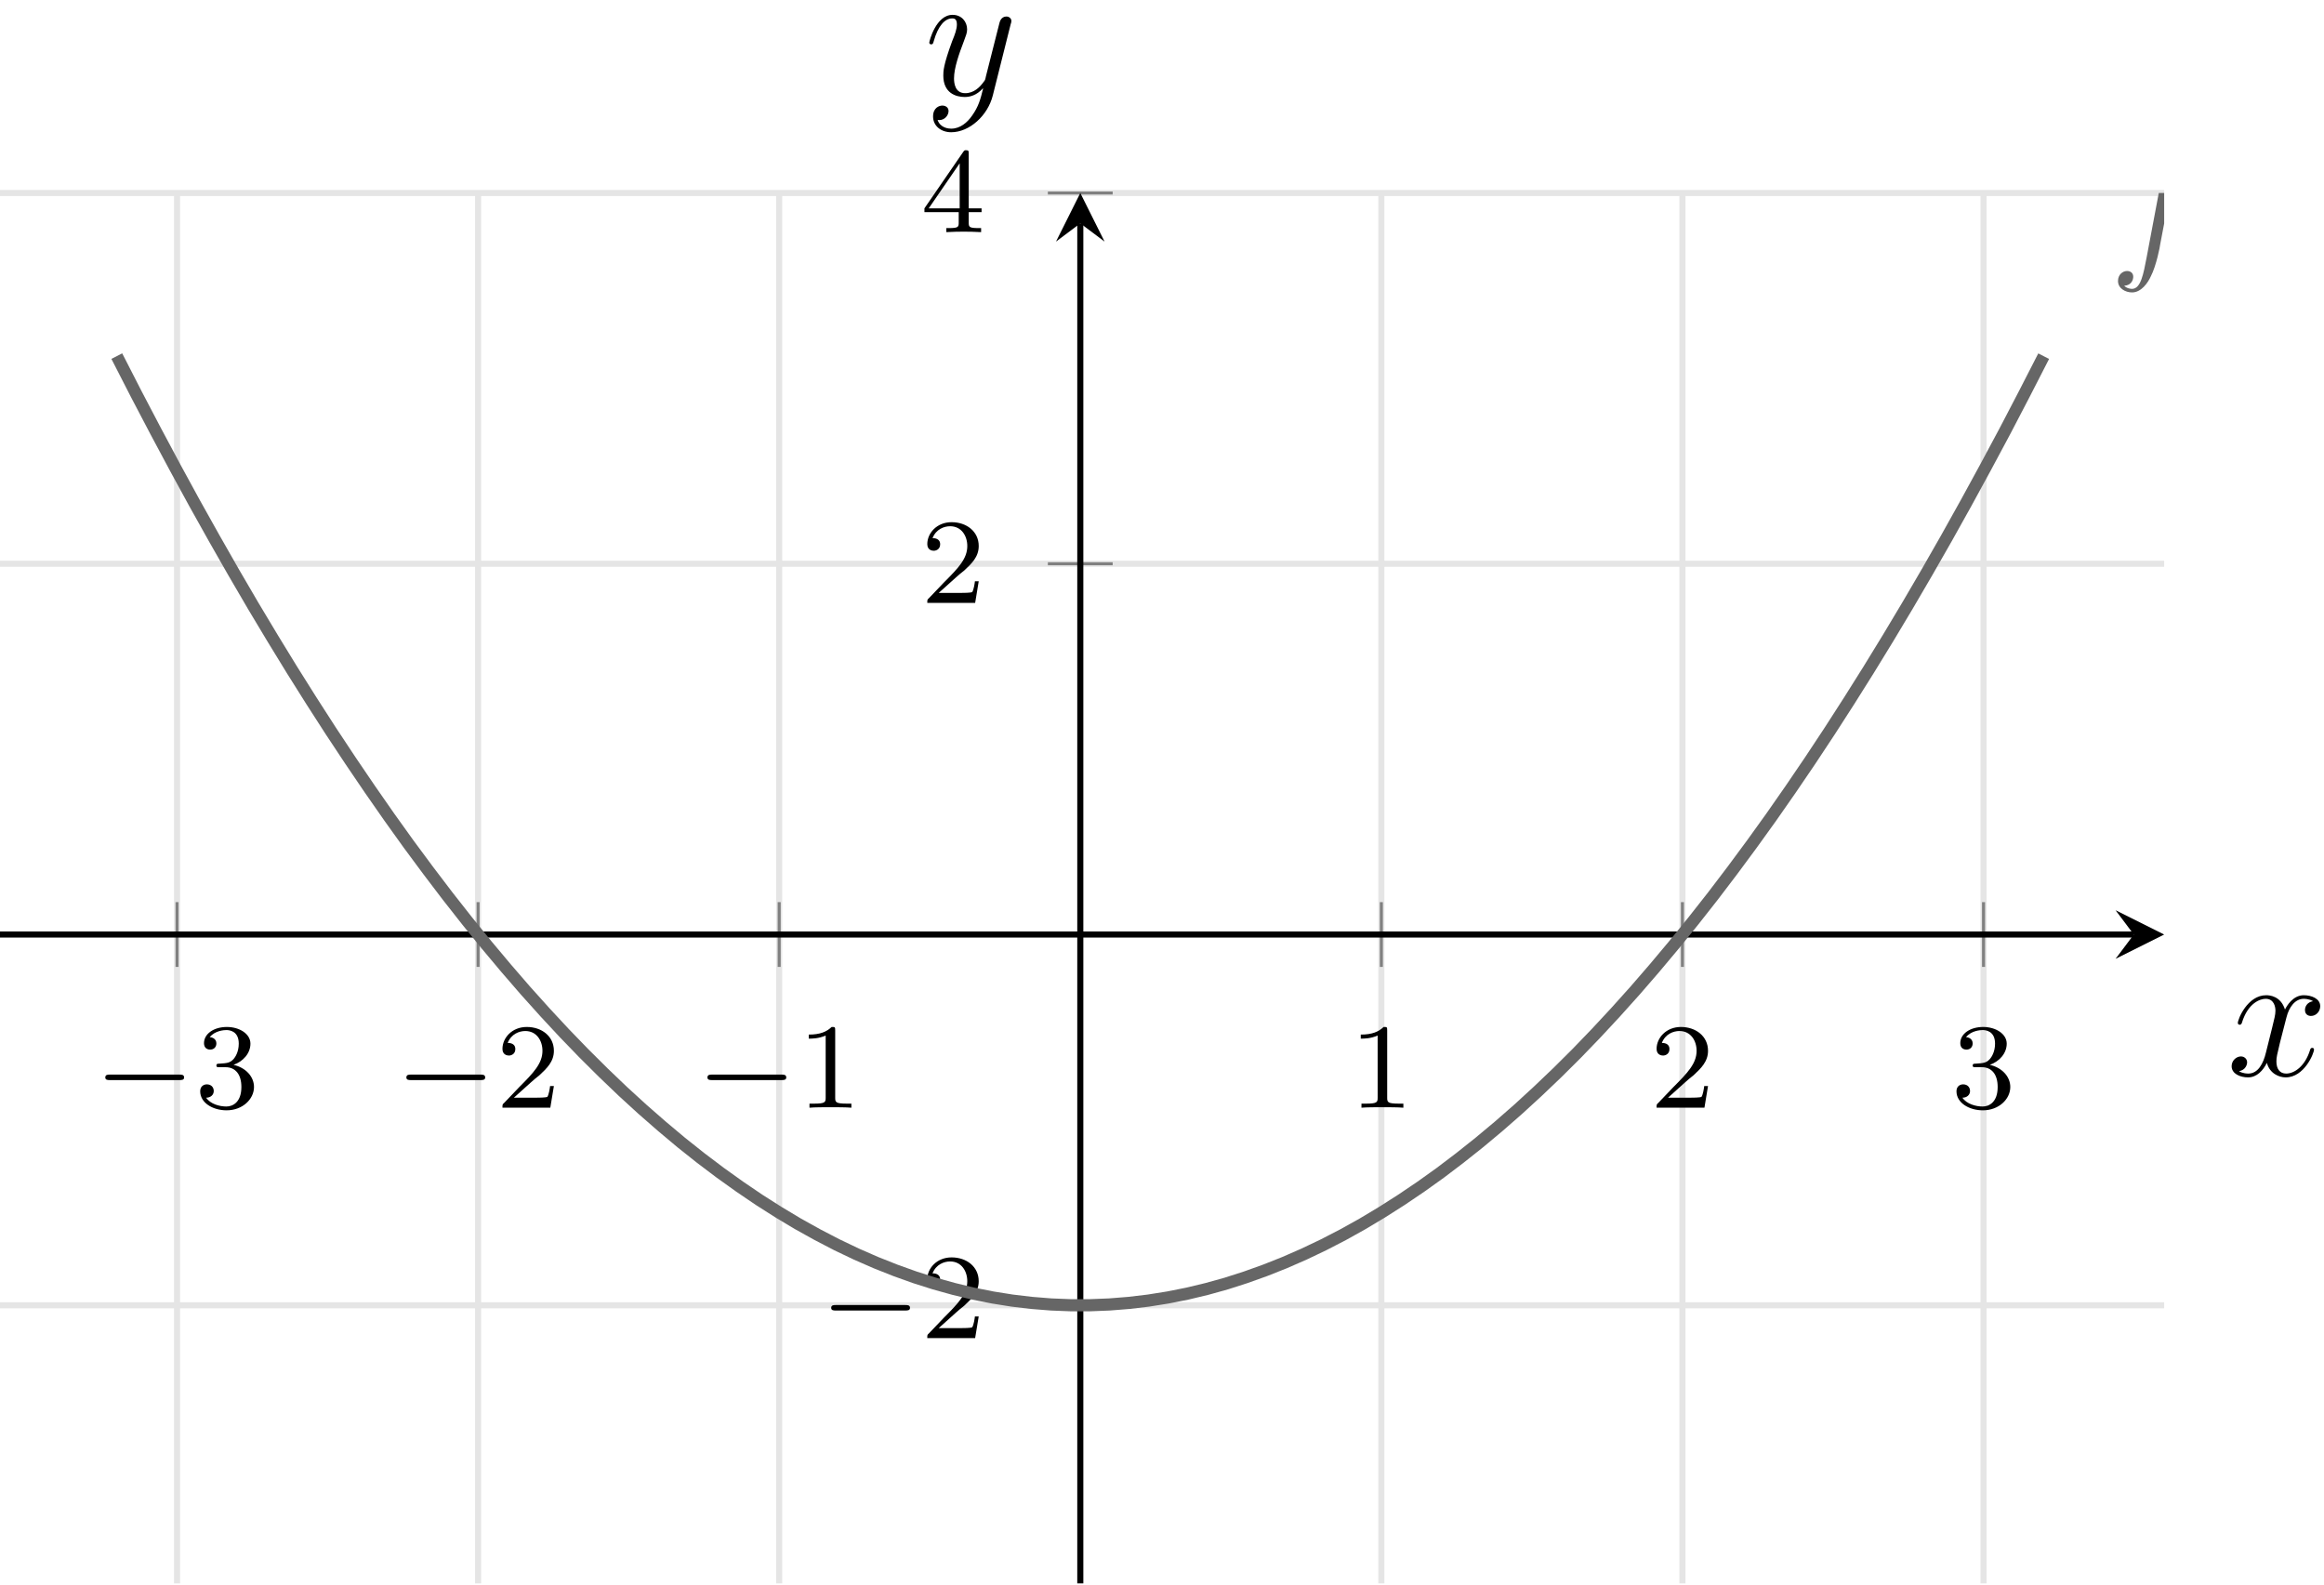
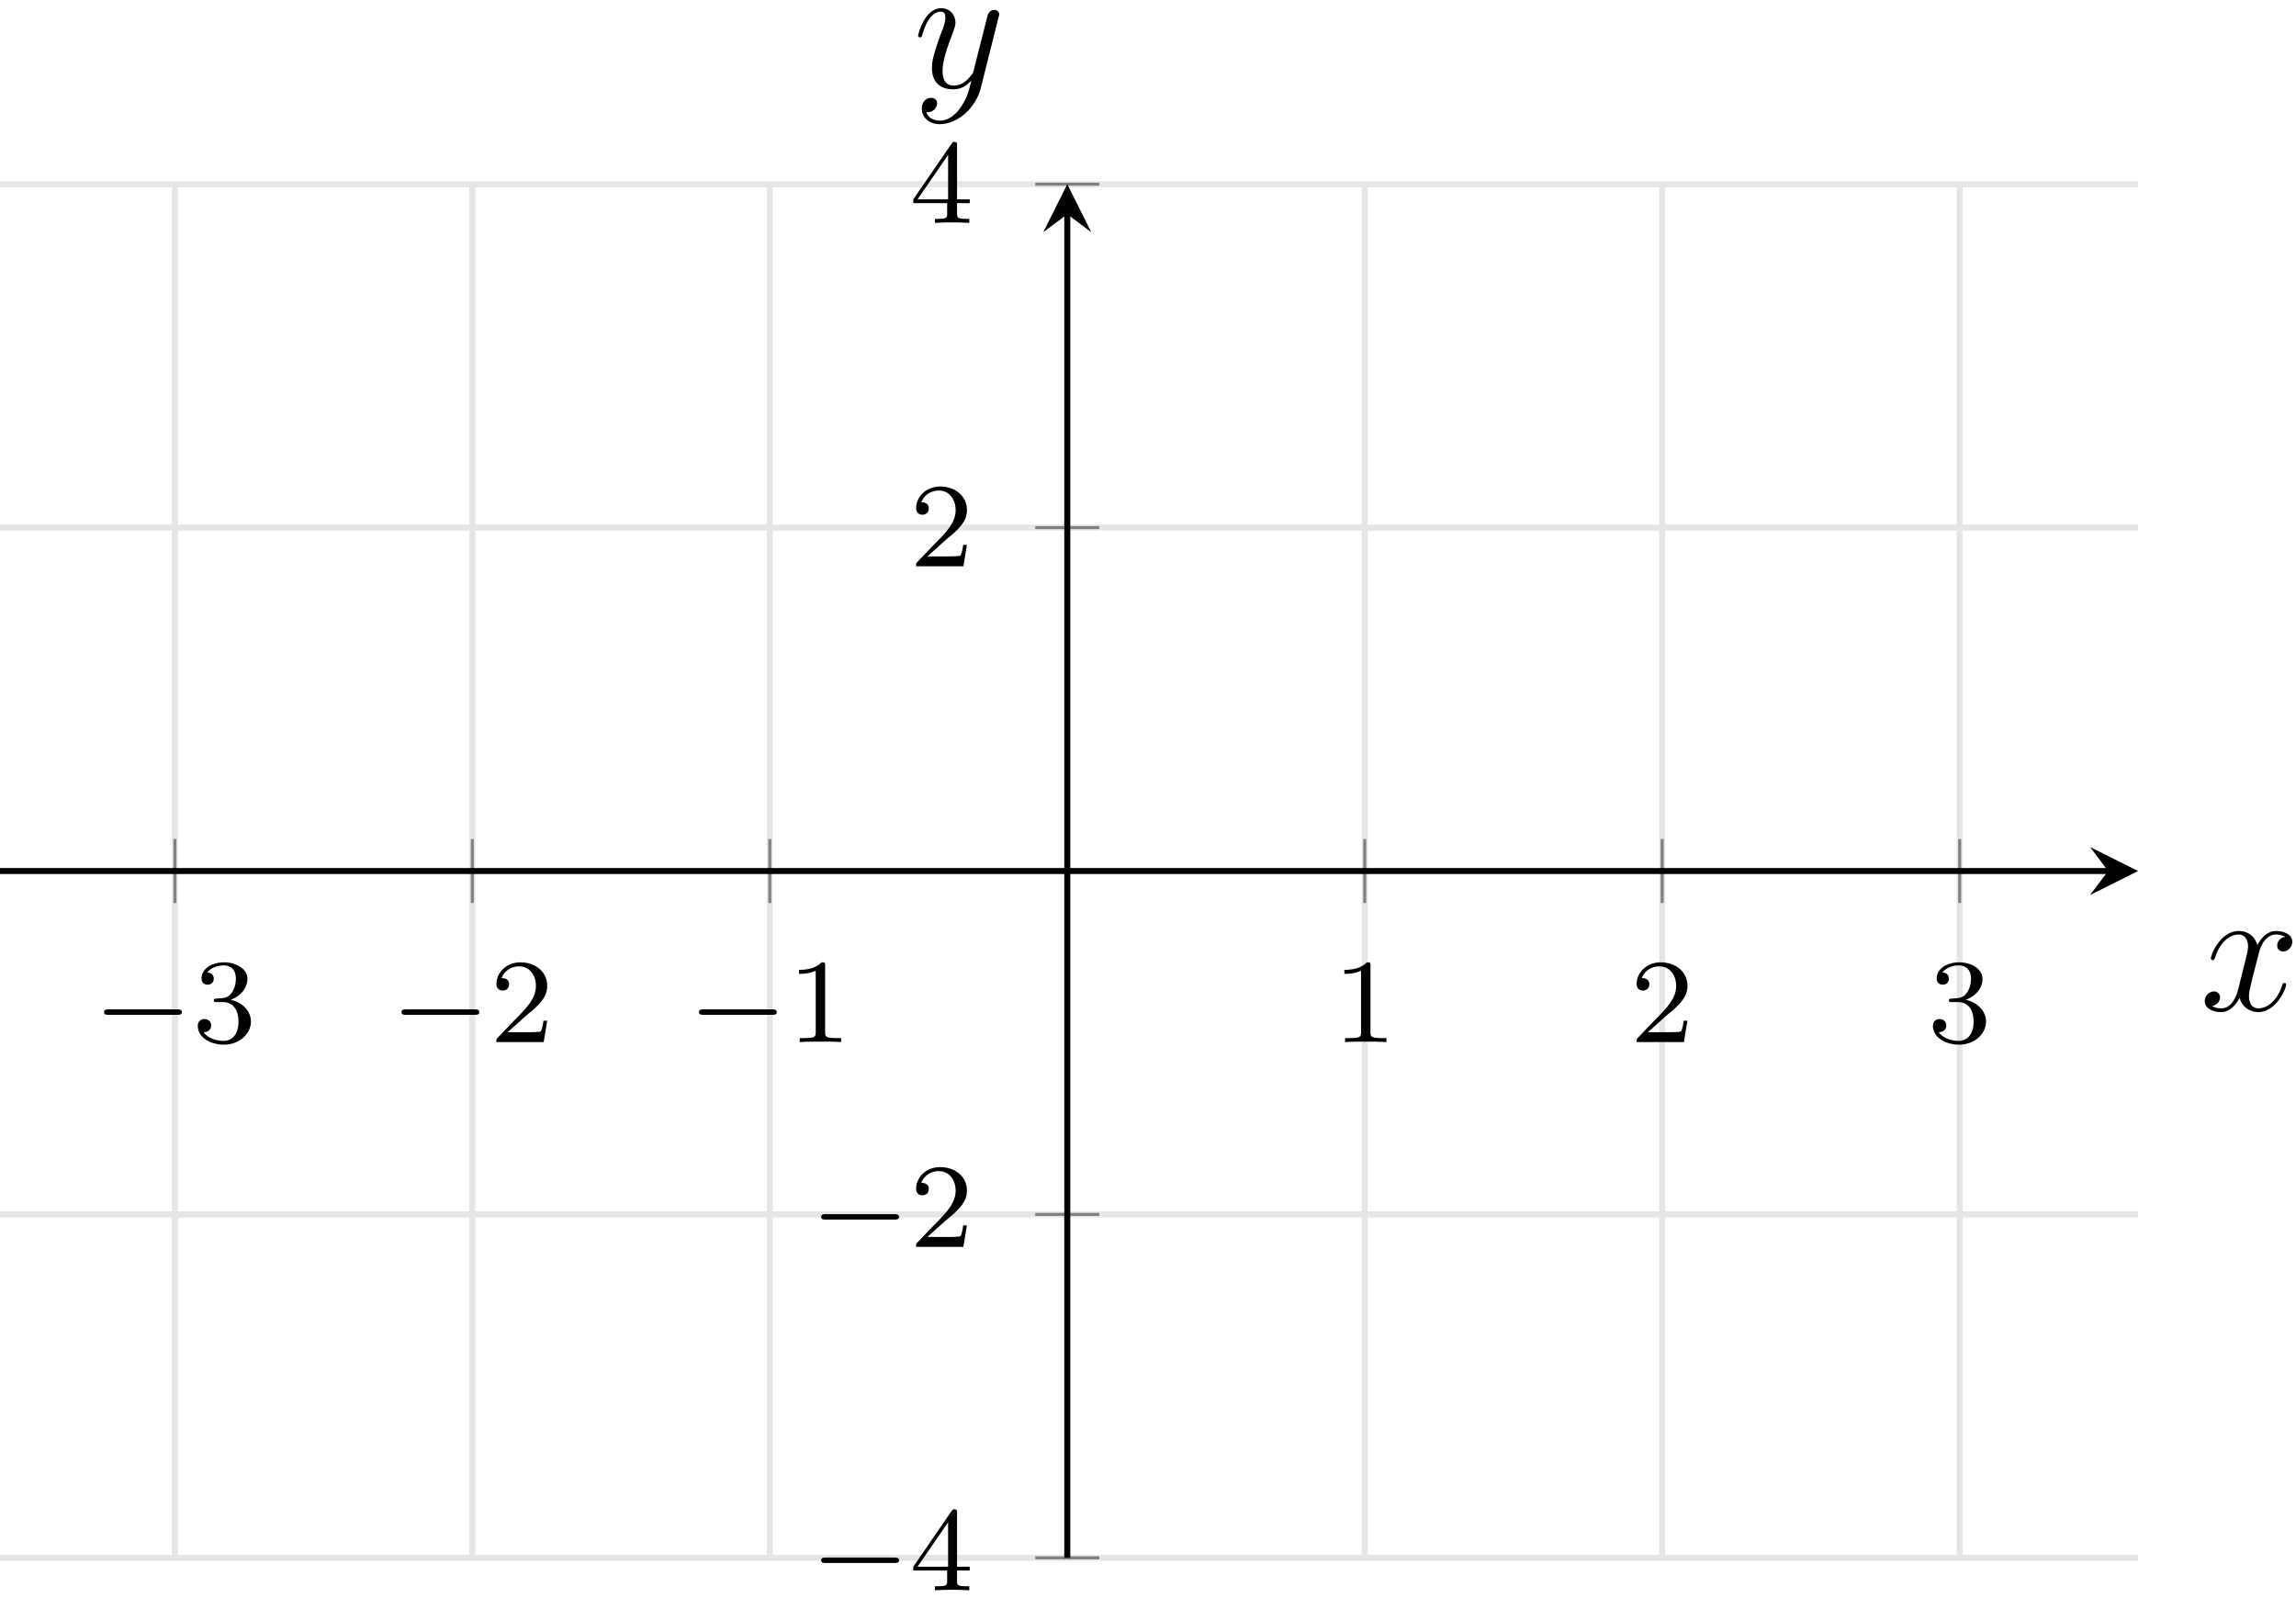
- <svg xmlns="http://www.w3.org/2000/svg" xmlns:xlink="http://www.w3.org/1999/xlink" width="152.496pt" height="103.942pt" viewBox="0 0 152.496 103.942">
+ <svg xmlns="http://www.w3.org/2000/svg" xmlns:xlink="http://www.w3.org/1999/xlink" width="152.496pt" height="106.084pt" viewBox="0 0 152.496 106.084">
  <defs>
    <g>
      <g id="glyph-0-0">
        <path d="M 5.562 -1.812 C 5.703 -1.812 5.875 -1.812 5.875 -1.984 C 5.875 -2.172 5.703 -2.172 5.562 -2.172 L 1 -2.172 C 0.875 -2.172 0.703 -2.172 0.703 -1.984 C 0.703 -1.812 0.875 -1.812 1 -1.812 Z M 5.562 -1.812 " />
      </g>
      <g id="glyph-1-0">
        <path d="M 2.016 -2.656 C 2.641 -2.656 3.047 -2.203 3.047 -1.359 C 3.047 -0.359 2.484 -0.078 2.062 -0.078 C 1.625 -0.078 1.016 -0.234 0.734 -0.656 C 1.031 -0.656 1.234 -0.844 1.234 -1.094 C 1.234 -1.359 1.047 -1.531 0.781 -1.531 C 0.578 -1.531 0.344 -1.406 0.344 -1.078 C 0.344 -0.328 1.156 0.172 2.078 0.172 C 3.125 0.172 3.875 -0.562 3.875 -1.359 C 3.875 -2.031 3.344 -2.625 2.531 -2.812 C 3.156 -3.031 3.641 -3.562 3.641 -4.203 C 3.641 -4.844 2.922 -5.297 2.094 -5.297 C 1.234 -5.297 0.594 -4.844 0.594 -4.234 C 0.594 -3.938 0.781 -3.812 1 -3.812 C 1.25 -3.812 1.406 -3.984 1.406 -4.219 C 1.406 -4.516 1.141 -4.625 0.969 -4.625 C 1.312 -5.062 1.922 -5.094 2.062 -5.094 C 2.266 -5.094 2.875 -5.031 2.875 -4.203 C 2.875 -3.656 2.641 -3.312 2.531 -3.188 C 2.297 -2.938 2.109 -2.922 1.625 -2.891 C 1.469 -2.891 1.406 -2.875 1.406 -2.766 C 1.406 -2.656 1.484 -2.656 1.625 -2.656 Z M 2.016 -2.656 " />
      </g>
      <g id="glyph-1-1">
        <path d="M 2.25 -1.625 C 2.375 -1.75 2.703 -2.016 2.844 -2.125 C 3.328 -2.578 3.797 -3.016 3.797 -3.734 C 3.797 -4.688 3 -5.297 2.016 -5.297 C 1.047 -5.297 0.422 -4.578 0.422 -3.859 C 0.422 -3.469 0.734 -3.422 0.844 -3.422 C 1.016 -3.422 1.266 -3.531 1.266 -3.844 C 1.266 -4.25 0.859 -4.25 0.766 -4.25 C 1 -4.844 1.531 -5.031 1.922 -5.031 C 2.656 -5.031 3.047 -4.406 3.047 -3.734 C 3.047 -2.906 2.469 -2.297 1.516 -1.344 L 0.516 -0.297 C 0.422 -0.219 0.422 -0.203 0.422 0 L 3.562 0 L 3.797 -1.422 L 3.547 -1.422 C 3.531 -1.266 3.469 -0.875 3.375 -0.719 C 3.328 -0.656 2.719 -0.656 2.594 -0.656 L 1.172 -0.656 Z M 2.25 -1.625 " />
      </g>
      <g id="glyph-1-2">
        <path d="M 2.5 -5.078 C 2.5 -5.297 2.484 -5.297 2.266 -5.297 C 1.938 -4.984 1.516 -4.797 0.766 -4.797 L 0.766 -4.531 C 0.984 -4.531 1.406 -4.531 1.875 -4.734 L 1.875 -0.656 C 1.875 -0.359 1.844 -0.266 1.094 -0.266 L 0.812 -0.266 L 0.812 0 C 1.141 -0.031 1.828 -0.031 2.188 -0.031 C 2.547 -0.031 3.234 -0.031 3.562 0 L 3.562 -0.266 L 3.281 -0.266 C 2.531 -0.266 2.5 -0.359 2.5 -0.656 Z M 2.5 -5.078 " />
      </g>
      <g id="glyph-1-3">
        <path d="M 3.141 -5.156 C 3.141 -5.312 3.141 -5.375 2.969 -5.375 C 2.875 -5.375 2.859 -5.375 2.781 -5.266 L 0.234 -1.562 L 0.234 -1.312 L 2.484 -1.312 L 2.484 -0.641 C 2.484 -0.344 2.469 -0.266 1.844 -0.266 L 1.672 -0.266 L 1.672 0 C 2.344 -0.031 2.359 -0.031 2.812 -0.031 C 3.266 -0.031 3.281 -0.031 3.953 0 L 3.953 -0.266 L 3.781 -0.266 C 3.156 -0.266 3.141 -0.344 3.141 -0.641 L 3.141 -1.312 L 3.984 -1.312 L 3.984 -1.562 L 3.141 -1.562 Z M 2.547 -4.516 L 2.547 -1.562 L 0.516 -1.562 Z M 2.547 -4.516 " />
      </g>
      <g id="glyph-2-0">
-         <path d="M 4 -4.359 L 4.938 -4.359 C 5.156 -4.359 5.266 -4.359 5.266 -4.578 C 5.266 -4.703 5.156 -4.703 4.969 -4.703 L 4.062 -4.703 L 4.297 -5.938 C 4.344 -6.172 4.5 -6.953 4.562 -7.078 C 4.656 -7.281 4.844 -7.453 5.078 -7.453 C 5.109 -7.453 5.406 -7.453 5.609 -7.25 C 5.125 -7.203 5.016 -6.828 5.016 -6.656 C 5.016 -6.406 5.219 -6.281 5.422 -6.281 C 5.703 -6.281 6.016 -6.516 6.016 -6.938 C 6.016 -7.438 5.516 -7.688 5.078 -7.688 C 4.703 -7.688 4.016 -7.5 3.688 -6.406 C 3.625 -6.188 3.594 -6.078 3.328 -4.703 L 2.578 -4.703 C 2.359 -4.703 2.25 -4.703 2.25 -4.5 C 2.25 -4.359 2.344 -4.359 2.547 -4.359 L 3.266 -4.359 L 2.453 -0.047 C 2.25 1 2.078 2 1.5 2 C 1.469 2 1.188 2 0.984 1.797 C 1.484 1.766 1.578 1.375 1.578 1.203 C 1.578 0.953 1.391 0.828 1.172 0.828 C 0.891 0.828 0.578 1.062 0.578 1.484 C 0.578 1.969 1.062 2.234 1.5 2.234 C 2.109 2.234 2.547 1.594 2.734 1.172 C 3.094 0.484 3.344 -0.828 3.344 -0.906 Z M 4 -4.359 " />
-       </g>
-       <g id="glyph-3-0">
        <path d="M 5.672 -4.875 C 5.281 -4.812 5.141 -4.516 5.141 -4.297 C 5.141 -4 5.359 -3.906 5.531 -3.906 C 5.891 -3.906 6.141 -4.219 6.141 -4.547 C 6.141 -5.047 5.562 -5.266 5.062 -5.266 C 4.344 -5.266 3.938 -4.547 3.828 -4.328 C 3.547 -5.219 2.812 -5.266 2.594 -5.266 C 1.375 -5.266 0.734 -3.703 0.734 -3.438 C 0.734 -3.391 0.781 -3.328 0.859 -3.328 C 0.953 -3.328 0.984 -3.406 1 -3.453 C 1.406 -4.781 2.219 -5.031 2.562 -5.031 C 3.094 -5.031 3.203 -4.531 3.203 -4.25 C 3.203 -3.984 3.125 -3.703 2.984 -3.125 L 2.578 -1.5 C 2.406 -0.781 2.062 -0.125 1.422 -0.125 C 1.359 -0.125 1.062 -0.125 0.812 -0.281 C 1.25 -0.359 1.344 -0.719 1.344 -0.859 C 1.344 -1.094 1.156 -1.25 0.938 -1.25 C 0.641 -1.25 0.328 -0.984 0.328 -0.609 C 0.328 -0.109 0.891 0.125 1.406 0.125 C 1.984 0.125 2.391 -0.328 2.641 -0.828 C 2.828 -0.125 3.438 0.125 3.875 0.125 C 5.094 0.125 5.734 -1.453 5.734 -1.703 C 5.734 -1.766 5.688 -1.812 5.625 -1.812 C 5.516 -1.812 5.5 -1.75 5.469 -1.656 C 5.141 -0.609 4.453 -0.125 3.906 -0.125 C 3.484 -0.125 3.266 -0.438 3.266 -0.922 C 3.266 -1.188 3.312 -1.375 3.5 -2.156 L 3.922 -3.797 C 4.094 -4.5 4.5 -5.031 5.062 -5.031 C 5.078 -5.031 5.422 -5.031 5.672 -4.875 Z M 5.672 -4.875 " />
      </g>
-       <g id="glyph-3-1">
+       <g id="glyph-2-1">
        <path d="M 3.141 1.344 C 2.828 1.797 2.359 2.203 1.766 2.203 C 1.625 2.203 1.047 2.172 0.875 1.625 C 0.906 1.641 0.969 1.641 0.984 1.641 C 1.344 1.641 1.594 1.328 1.594 1.047 C 1.594 0.781 1.359 0.688 1.188 0.688 C 0.984 0.688 0.578 0.828 0.578 1.406 C 0.578 2.016 1.094 2.438 1.766 2.438 C 2.969 2.438 4.172 1.344 4.5 0.016 L 5.672 -4.656 C 5.688 -4.703 5.719 -4.781 5.719 -4.859 C 5.719 -5.031 5.562 -5.156 5.391 -5.156 C 5.281 -5.156 5.031 -5.109 4.938 -4.75 L 4.047 -1.234 C 4 -1.016 4 -0.984 3.891 -0.859 C 3.656 -0.531 3.266 -0.125 2.688 -0.125 C 2.016 -0.125 1.953 -0.781 1.953 -1.094 C 1.953 -1.781 2.281 -2.703 2.609 -3.562 C 2.734 -3.906 2.812 -4.078 2.812 -4.312 C 2.812 -4.812 2.453 -5.266 1.859 -5.266 C 0.766 -5.266 0.328 -3.531 0.328 -3.438 C 0.328 -3.391 0.375 -3.328 0.453 -3.328 C 0.562 -3.328 0.578 -3.375 0.625 -3.547 C 0.906 -4.547 1.359 -5.031 1.828 -5.031 C 1.938 -5.031 2.141 -5.031 2.141 -4.641 C 2.141 -4.328 2.016 -3.984 1.828 -3.531 C 1.25 -1.953 1.25 -1.562 1.25 -1.281 C 1.25 -0.141 2.062 0.125 2.656 0.125 C 3 0.125 3.438 0.016 3.844 -0.438 L 3.859 -0.422 C 3.688 0.281 3.562 0.75 3.141 1.344 Z M 3.141 1.344 " />
      </g>
    </g>
    <clipPath id="clip-0">
-       <path clip-rule="nonzero" d="M 11 12 L 131 12 L 131 103.914 L 11 103.914 Z M 11 12 " />
+       <path clip-rule="nonzero" d="M 60 100 L 65 100 L 65 105.625 L 60 105.625 Z M 60 100 " />
    </clipPath>
    <clipPath id="clip-1">
-       <path clip-rule="nonzero" d="M 70 14 L 72 14 L 72 103.914 L 70 103.914 Z M 70 14 " />
-     </clipPath>
-     <clipPath id="clip-2">
-       <path clip-rule="nonzero" d="M 0 12.664 L 142.008 12.664 L 142.008 97 L 0 97 Z M 0 12.664 " />
-     </clipPath>
-     <clipPath id="clip-3">
-       <path clip-rule="nonzero" d="M 138 12.664 L 142.008 12.664 L 142.008 20 L 138 20 Z M 138 12.664 " />
-     </clipPath>
-     <clipPath id="clip-4">
-       <path clip-rule="nonzero" d="M 146 65 L 152.242 65 L 152.242 71 L 146 71 Z M 146 65 " />
+       <path clip-rule="nonzero" d="M 146 61 L 152.242 61 L 152.242 68 L 146 68 Z M 146 61 " />
    </clipPath>
  </defs>
-   <g clip-path="url(#clip-0)">
-     <path fill="none" stroke-width="0.399" stroke-linecap="butt" stroke-linejoin="miter" stroke="rgb(89.999%, 89.999%, 89.999%)" stroke-opacity="1" stroke-miterlimit="10" d="M 11.855 -0.001 L 11.855 91.233 M 31.609 -0.001 L 31.609 91.233 M 51.367 -0.001 L 51.367 91.233 M 90.879 -0.001 L 90.879 91.233 M 110.636 -0.001 L 110.636 91.233 M 130.394 -0.001 L 130.394 91.233 " transform="matrix(1, 0, 0, -1, -0.238, 103.897)" />
-   </g>
-   <path fill="none" stroke-width="0.399" stroke-linecap="butt" stroke-linejoin="miter" stroke="rgb(89.999%, 89.999%, 89.999%)" stroke-opacity="1" stroke-miterlimit="10" d="M -0 18.249 L 142.246 18.249 M -0 66.905 L 142.246 66.905 M -0 91.233 L 142.246 91.233 " transform="matrix(1, 0, 0, -1, -0.238, 103.897)" />
-   <path fill="none" stroke-width="0.199" stroke-linecap="butt" stroke-linejoin="miter" stroke="rgb(50%, 50%, 50%)" stroke-opacity="1" stroke-miterlimit="10" d="M 11.855 40.452 L 11.855 44.702 M 31.609 40.452 L 31.609 44.702 M 51.367 40.452 L 51.367 44.702 M 90.879 40.452 L 90.879 44.702 M 110.636 40.452 L 110.636 44.702 M 130.394 40.452 L 130.394 44.702 " transform="matrix(1, 0, 0, -1, -0.238, 103.897)" />
-   <path fill="none" stroke-width="0.199" stroke-linecap="butt" stroke-linejoin="miter" stroke="rgb(50%, 50%, 50%)" stroke-opacity="1" stroke-miterlimit="10" d="M 68.996 18.249 L 73.25 18.249 M 68.996 66.905 L 73.25 66.905 M 68.996 91.233 L 73.25 91.233 " transform="matrix(1, 0, 0, -1, -0.238, 103.897)" />
-   <path fill="none" stroke-width="0.399" stroke-linecap="butt" stroke-linejoin="miter" stroke="rgb(0%, 0%, 0%)" stroke-opacity="1" stroke-miterlimit="10" d="M -0 42.577 L 140.254 42.577 " transform="matrix(1, 0, 0, -1, -0.238, 103.897)" />
-   <path fill-rule="nonzero" fill="rgb(0%, 0%, 0%)" fill-opacity="1" d="M 142.008 61.32 L 138.82 59.727 L 140.016 61.32 L 138.82 62.914 " />
-   <g clip-path="url(#clip-1)">
-     <path fill="none" stroke-width="0.399" stroke-linecap="butt" stroke-linejoin="miter" stroke="rgb(0%, 0%, 0%)" stroke-opacity="1" stroke-miterlimit="10" d="M 71.125 -0.001 L 71.125 89.241 " transform="matrix(1, 0, 0, -1, -0.238, 103.897)" />
-   </g>
-   <path fill-rule="nonzero" fill="rgb(0%, 0%, 0%)" fill-opacity="1" d="M 70.887 12.664 L 69.293 15.852 L 70.887 14.656 L 72.48 15.852 " />
+   <path fill="none" stroke-width="0.399" stroke-linecap="butt" stroke-linejoin="miter" stroke="rgb(89.999%, 89.999%, 89.999%)" stroke-opacity="1" stroke-miterlimit="10" d="M 11.855 0.001 L 11.855 91.236 M 31.609 0.001 L 31.609 91.236 M 51.367 0.001 L 51.367 91.236 M 90.879 0.001 L 90.879 91.236 M 110.636 0.001 L 110.636 91.236 M 130.394 0.001 L 130.394 91.236 " transform="matrix(1, 0, 0, -1, -0.238, 103.47)" />
+   <path fill="none" stroke-width="0.399" stroke-linecap="butt" stroke-linejoin="miter" stroke="rgb(89.999%, 89.999%, 89.999%)" stroke-opacity="1" stroke-miterlimit="10" d="M -0 0.001 L 142.246 0.001 M -0 22.81 L 142.246 22.81 M -0 68.427 L 142.246 68.427 M -0 91.236 L 142.246 91.236 " transform="matrix(1, 0, 0, -1, -0.238, 103.47)" />
+   <path fill="none" stroke-width="0.199" stroke-linecap="butt" stroke-linejoin="miter" stroke="rgb(50%, 50%, 50%)" stroke-opacity="1" stroke-miterlimit="10" d="M 11.855 43.493 L 11.855 47.743 M 31.609 43.493 L 31.609 47.743 M 51.367 43.493 L 51.367 47.743 M 90.879 43.493 L 90.879 47.743 M 110.636 43.493 L 110.636 47.743 M 130.394 43.493 L 130.394 47.743 " transform="matrix(1, 0, 0, -1, -0.238, 103.47)" />
+   <path fill="none" stroke-width="0.199" stroke-linecap="butt" stroke-linejoin="miter" stroke="rgb(50%, 50%, 50%)" stroke-opacity="1" stroke-miterlimit="10" d="M 68.996 0.001 L 73.25 0.001 M 68.996 22.81 L 73.25 22.81 M 68.996 68.427 L 73.25 68.427 M 68.996 91.236 L 73.25 91.236 " transform="matrix(1, 0, 0, -1, -0.238, 103.47)" />
+   <path fill="none" stroke-width="0.399" stroke-linecap="butt" stroke-linejoin="miter" stroke="rgb(0%, 0%, 0%)" stroke-opacity="1" stroke-miterlimit="10" d="M -0 45.618 L 140.254 45.618 " transform="matrix(1, 0, 0, -1, -0.238, 103.47)" />
+   <path fill-rule="nonzero" fill="rgb(0%, 0%, 0%)" fill-opacity="1" d="M 142.008 57.852 L 138.82 56.258 L 140.016 57.852 L 138.82 59.445 " />
+   <path fill="none" stroke-width="0.399" stroke-linecap="butt" stroke-linejoin="miter" stroke="rgb(0%, 0%, 0%)" stroke-opacity="1" stroke-miterlimit="10" d="M 71.125 0.001 L 71.125 89.243 " transform="matrix(1, 0, 0, -1, -0.238, 103.47)" />
+   <path fill-rule="nonzero" fill="rgb(0%, 0%, 0%)" fill-opacity="1" d="M 70.887 12.234 L 69.293 15.422 L 70.887 14.227 L 72.48 15.422 " />
  <g fill="rgb(0%, 0%, 0%)" fill-opacity="1">
-     <use xlink:href="#glyph-0-0" x="6.206" y="72.683" />
+     <use xlink:href="#glyph-0-0" x="6.206" y="69.214" />
  </g>
  <g fill="rgb(0%, 0%, 0%)" fill-opacity="1">
-     <use xlink:href="#glyph-1-0" x="12.792" y="72.683" />
+     <use xlink:href="#glyph-1-0" x="12.792" y="69.214" />
  </g>
  <g fill="rgb(0%, 0%, 0%)" fill-opacity="1">
-     <use xlink:href="#glyph-0-0" x="25.962" y="72.683" />
+     <use xlink:href="#glyph-0-0" x="25.962" y="69.214" />
  </g>
  <g fill="rgb(0%, 0%, 0%)" fill-opacity="1">
-     <use xlink:href="#glyph-1-1" x="32.548" y="72.683" />
+     <use xlink:href="#glyph-1-1" x="32.548" y="69.214" />
  </g>
  <g fill="rgb(0%, 0%, 0%)" fill-opacity="1">
-     <use xlink:href="#glyph-0-0" x="45.718" y="72.683" />
+     <use xlink:href="#glyph-0-0" x="45.718" y="69.214" />
  </g>
  <g fill="rgb(0%, 0%, 0%)" fill-opacity="1">
-     <use xlink:href="#glyph-1-2" x="52.304" y="72.683" />
+     <use xlink:href="#glyph-1-2" x="52.304" y="69.214" />
  </g>
  <g fill="rgb(0%, 0%, 0%)" fill-opacity="1">
-     <use xlink:href="#glyph-1-2" x="88.524" y="72.683" />
+     <use xlink:href="#glyph-1-2" x="88.524" y="69.214" />
  </g>
  <g fill="rgb(0%, 0%, 0%)" fill-opacity="1">
-     <use xlink:href="#glyph-1-1" x="108.28" y="72.683" />
+     <use xlink:href="#glyph-1-1" x="108.28" y="69.214" />
  </g>
  <g fill="rgb(0%, 0%, 0%)" fill-opacity="1">
-     <use xlink:href="#glyph-1-0" x="128.036" y="72.683" />
+     <use xlink:href="#glyph-1-0" x="128.036" y="69.214" />
  </g>
  <g fill="rgb(0%, 0%, 0%)" fill-opacity="1">
-     <use xlink:href="#glyph-0-0" x="53.838" y="87.803" />
+     <use xlink:href="#glyph-0-0" x="53.838" y="105.623" />
  </g>
-   <g fill="rgb(0%, 0%, 0%)" fill-opacity="1">
-     <use xlink:href="#glyph-1-1" x="60.424" y="87.803" />
-   </g>
-   <g fill="rgb(0%, 0%, 0%)" fill-opacity="1">
-     <use xlink:href="#glyph-1-1" x="60.425" y="39.561" />
-   </g>
-   <g fill="rgb(0%, 0%, 0%)" fill-opacity="1">
-     <use xlink:href="#glyph-1-3" x="60.425" y="15.232" />
-   </g>
-   <g clip-path="url(#clip-2)">
-     <path fill="none" stroke-width="0.797" stroke-linecap="butt" stroke-linejoin="miter" stroke="rgb(39.999%, 39.999%, 39.999%)" stroke-opacity="1" stroke-miterlimit="10" d="M 7.902 80.53 L 9.179 78.038 L 10.457 75.6 L 11.734 73.21 L 13.011 70.87 L 14.289 68.585 L 15.566 66.346 L 16.843 64.159 L 18.121 62.026 L 19.398 59.94 L 20.675 57.909 L 21.953 55.924 L 23.23 53.995 L 24.508 52.112 L 25.781 50.284 L 27.058 48.502 L 28.336 46.776 L 29.613 45.096 L 30.89 43.471 L 32.168 41.893 L 33.445 40.37 L 34.722 38.893 L 36 37.471 L 37.277 36.096 L 38.554 34.776 L 39.832 33.506 L 41.109 32.284 L 42.386 31.116 L 43.664 29.999 L 44.941 28.928 L 46.218 27.913 L 47.496 26.948 L 48.773 26.034 L 50.05 25.167 L 51.328 24.354 L 52.601 23.592 L 53.879 22.881 L 55.156 22.217 L 56.433 21.608 L 57.711 21.049 L 58.988 20.542 L 60.265 20.084 L 61.543 19.678 L 62.82 19.323 L 64.097 19.014 L 65.375 18.76 L 66.652 18.557 L 67.929 18.405 L 69.207 18.303 L 70.484 18.252 L 71.761 18.252 L 73.039 18.303 L 74.316 18.405 L 75.593 18.557 L 76.871 18.76 L 78.148 19.014 L 79.422 19.319 L 80.699 19.674 L 81.976 20.084 L 83.254 20.542 L 84.531 21.049 L 85.808 21.608 L 87.086 22.217 L 88.363 22.877 L 89.64 23.588 L 90.918 24.354 L 92.195 25.167 L 93.472 26.03 L 94.75 26.944 L 96.027 27.913 L 97.304 28.928 L 98.582 29.995 L 99.859 31.112 L 101.136 32.284 L 102.414 33.502 L 103.691 34.772 L 104.968 36.096 L 106.242 37.467 L 107.519 38.889 L 108.797 40.366 L 110.074 41.889 L 111.351 43.467 L 112.629 45.092 L 113.906 46.772 L 115.183 48.499 L 116.461 50.276 L 117.738 52.108 L 119.015 53.987 L 120.293 55.92 L 121.57 57.905 L 122.847 59.936 L 124.125 62.022 L 125.402 64.155 L 126.679 66.342 L 127.957 68.577 L 129.234 70.866 L 130.511 73.206 L 131.789 75.592 L 133.062 78.034 L 134.34 80.526 " transform="matrix(1, 0, 0, -1, -0.238, 103.897)" />
-   </g>
-   <g clip-path="url(#clip-3)">
-     <g fill="rgb(39.999%, 39.999%, 39.999%)" fill-opacity="1">
-       <use xlink:href="#glyph-2-0" x="138.401" y="16.954" />
-     </g>
-   </g>
-   <g clip-path="url(#clip-4)">
+   <g clip-path="url(#clip-0)">
    <g fill="rgb(0%, 0%, 0%)" fill-opacity="1">
-       <use xlink:href="#glyph-3-0" x="146.107" y="70.569" />
+       <use xlink:href="#glyph-1-3" x="60.424" y="105.623" />
    </g>
  </g>
  <g fill="rgb(0%, 0%, 0%)" fill-opacity="1">
-     <use xlink:href="#glyph-3-1" x="60.648" y="6.239" />
+     <use xlink:href="#glyph-0-0" x="53.838" y="82.814" />
+   </g>
+   <g fill="rgb(0%, 0%, 0%)" fill-opacity="1">
+     <use xlink:href="#glyph-1-1" x="60.424" y="82.814" />
+   </g>
+   <g fill="rgb(0%, 0%, 0%)" fill-opacity="1">
+     <use xlink:href="#glyph-1-1" x="60.425" y="37.611" />
+   </g>
+   <g fill="rgb(0%, 0%, 0%)" fill-opacity="1">
+     <use xlink:href="#glyph-1-3" x="60.425" y="14.803" />
+   </g>
+   <g clip-path="url(#clip-1)">
+     <g fill="rgb(0%, 0%, 0%)" fill-opacity="1">
+       <use xlink:href="#glyph-2-0" x="146.107" y="67.099" />
+     </g>
+   </g>
+   <g fill="rgb(0%, 0%, 0%)" fill-opacity="1">
+     <use xlink:href="#glyph-2-1" x="60.648" y="5.81" />
  </g>
</svg>
